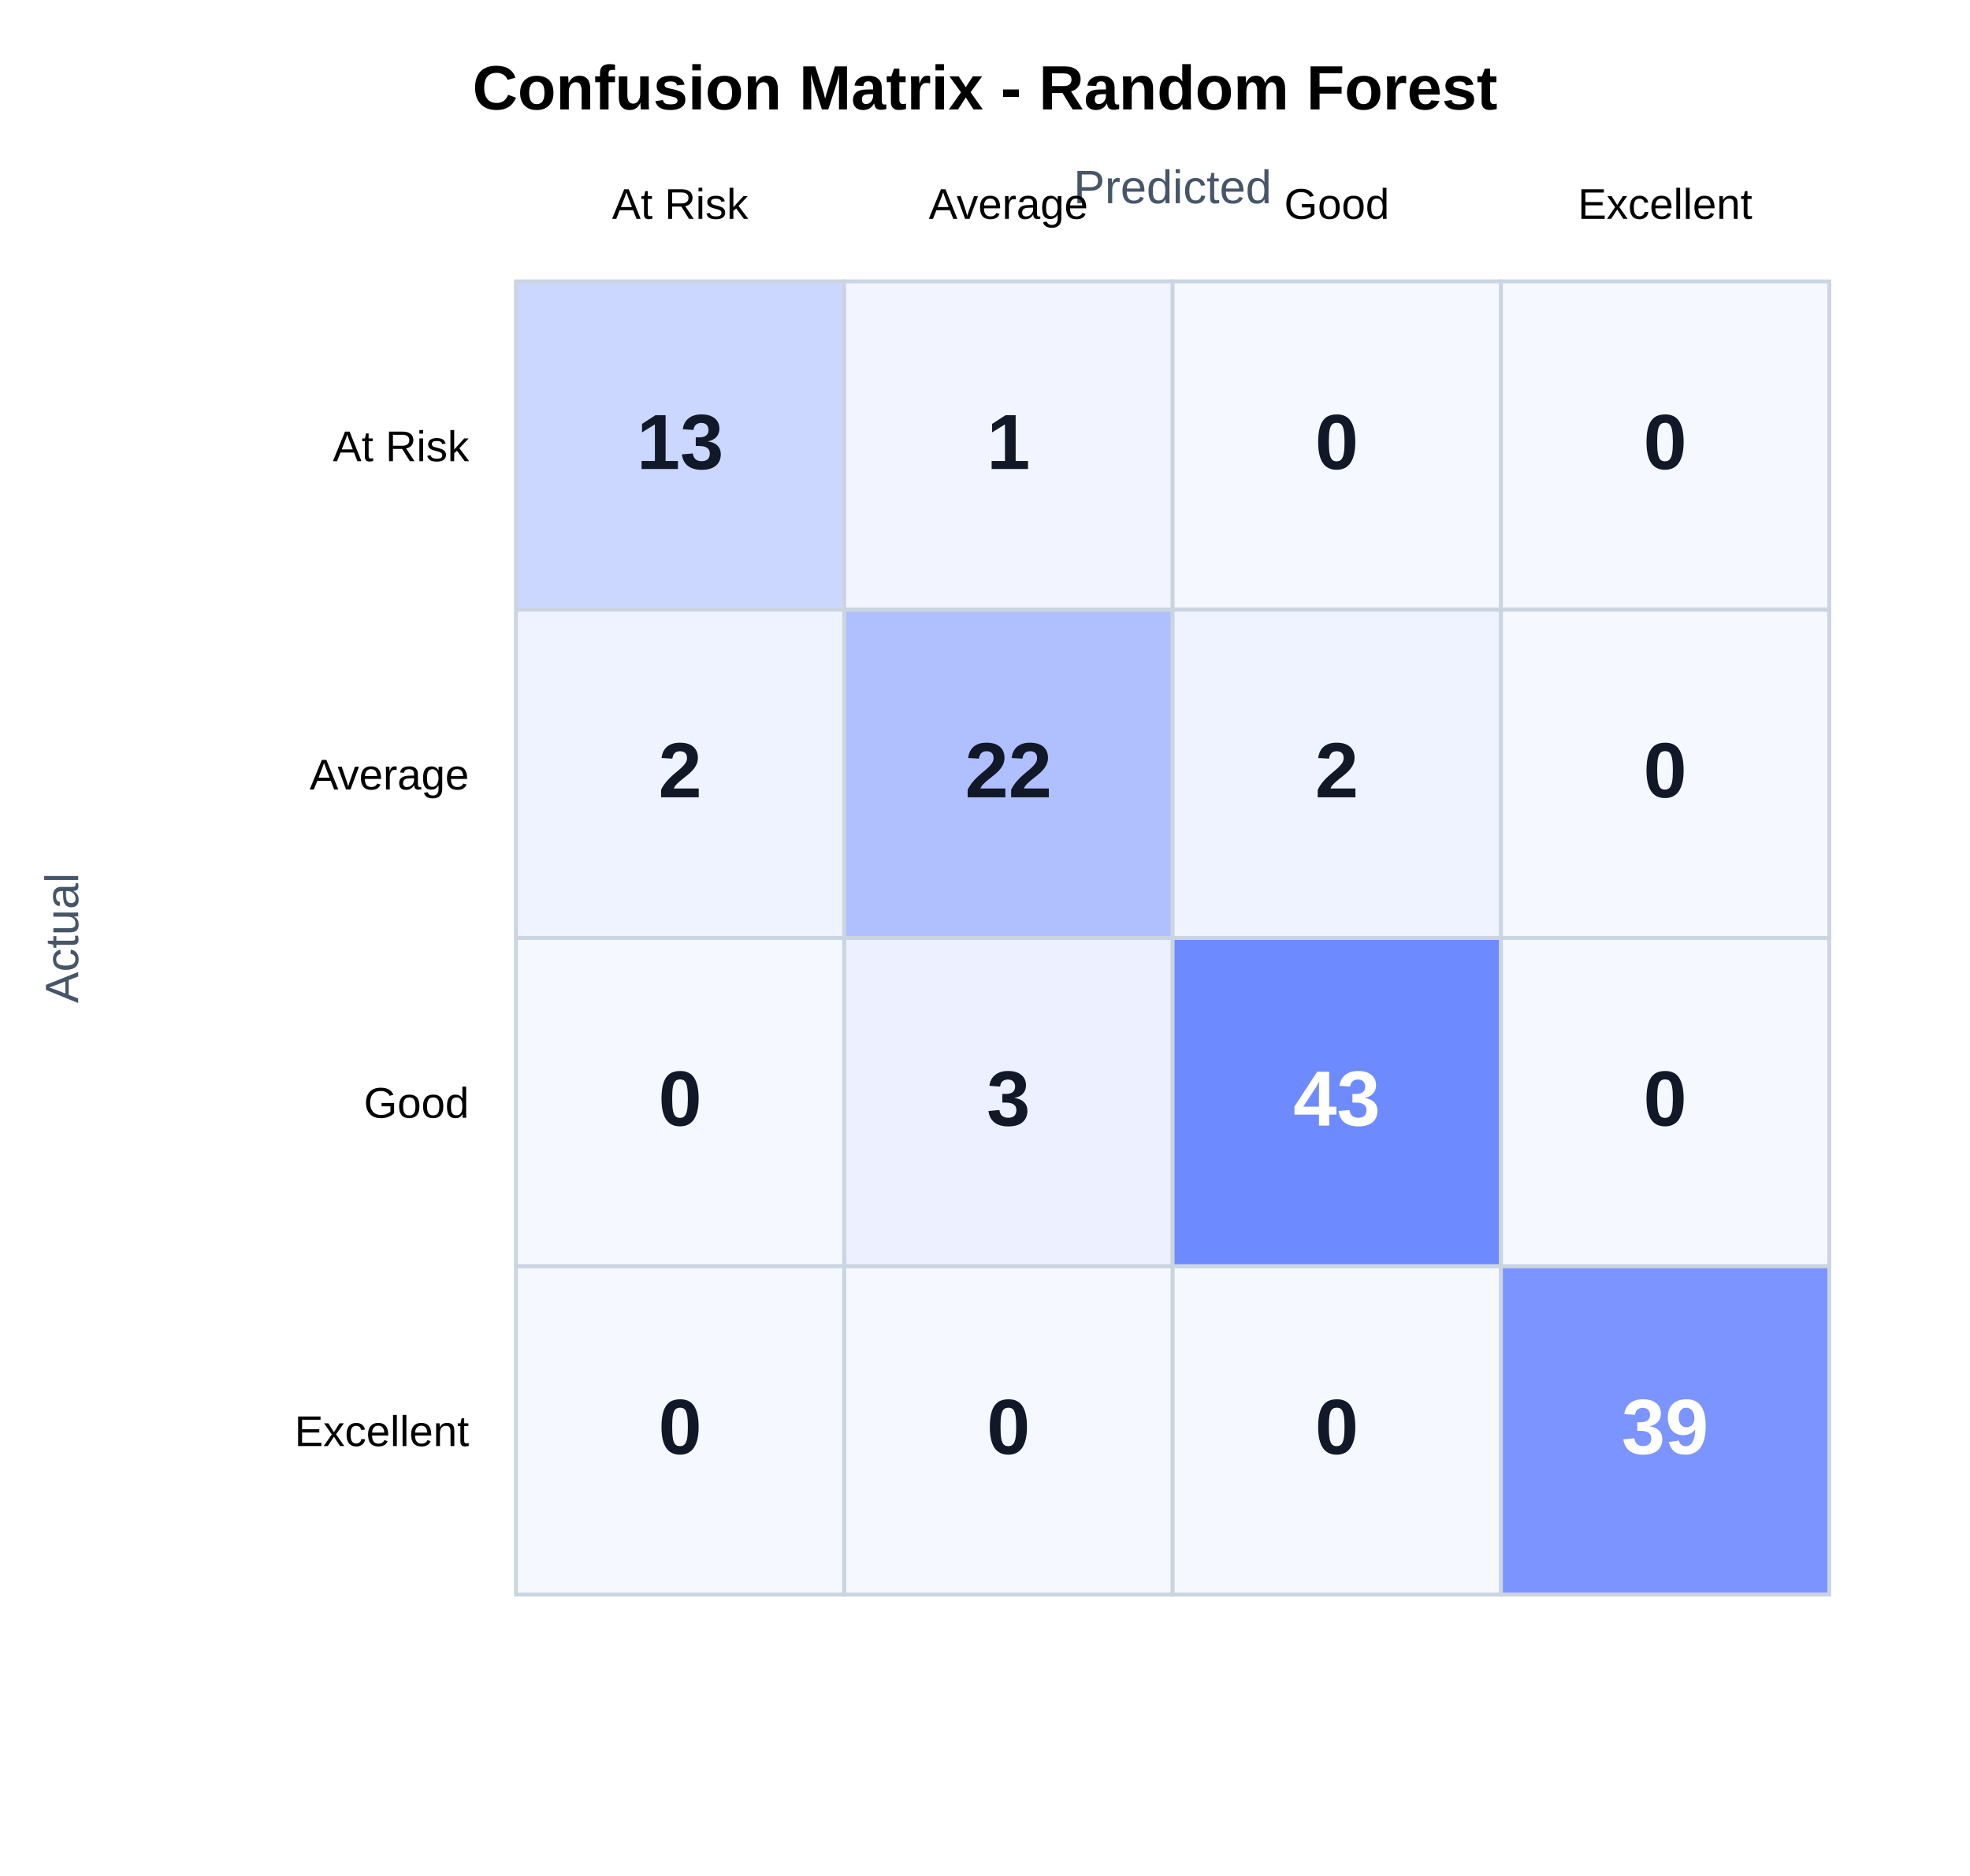
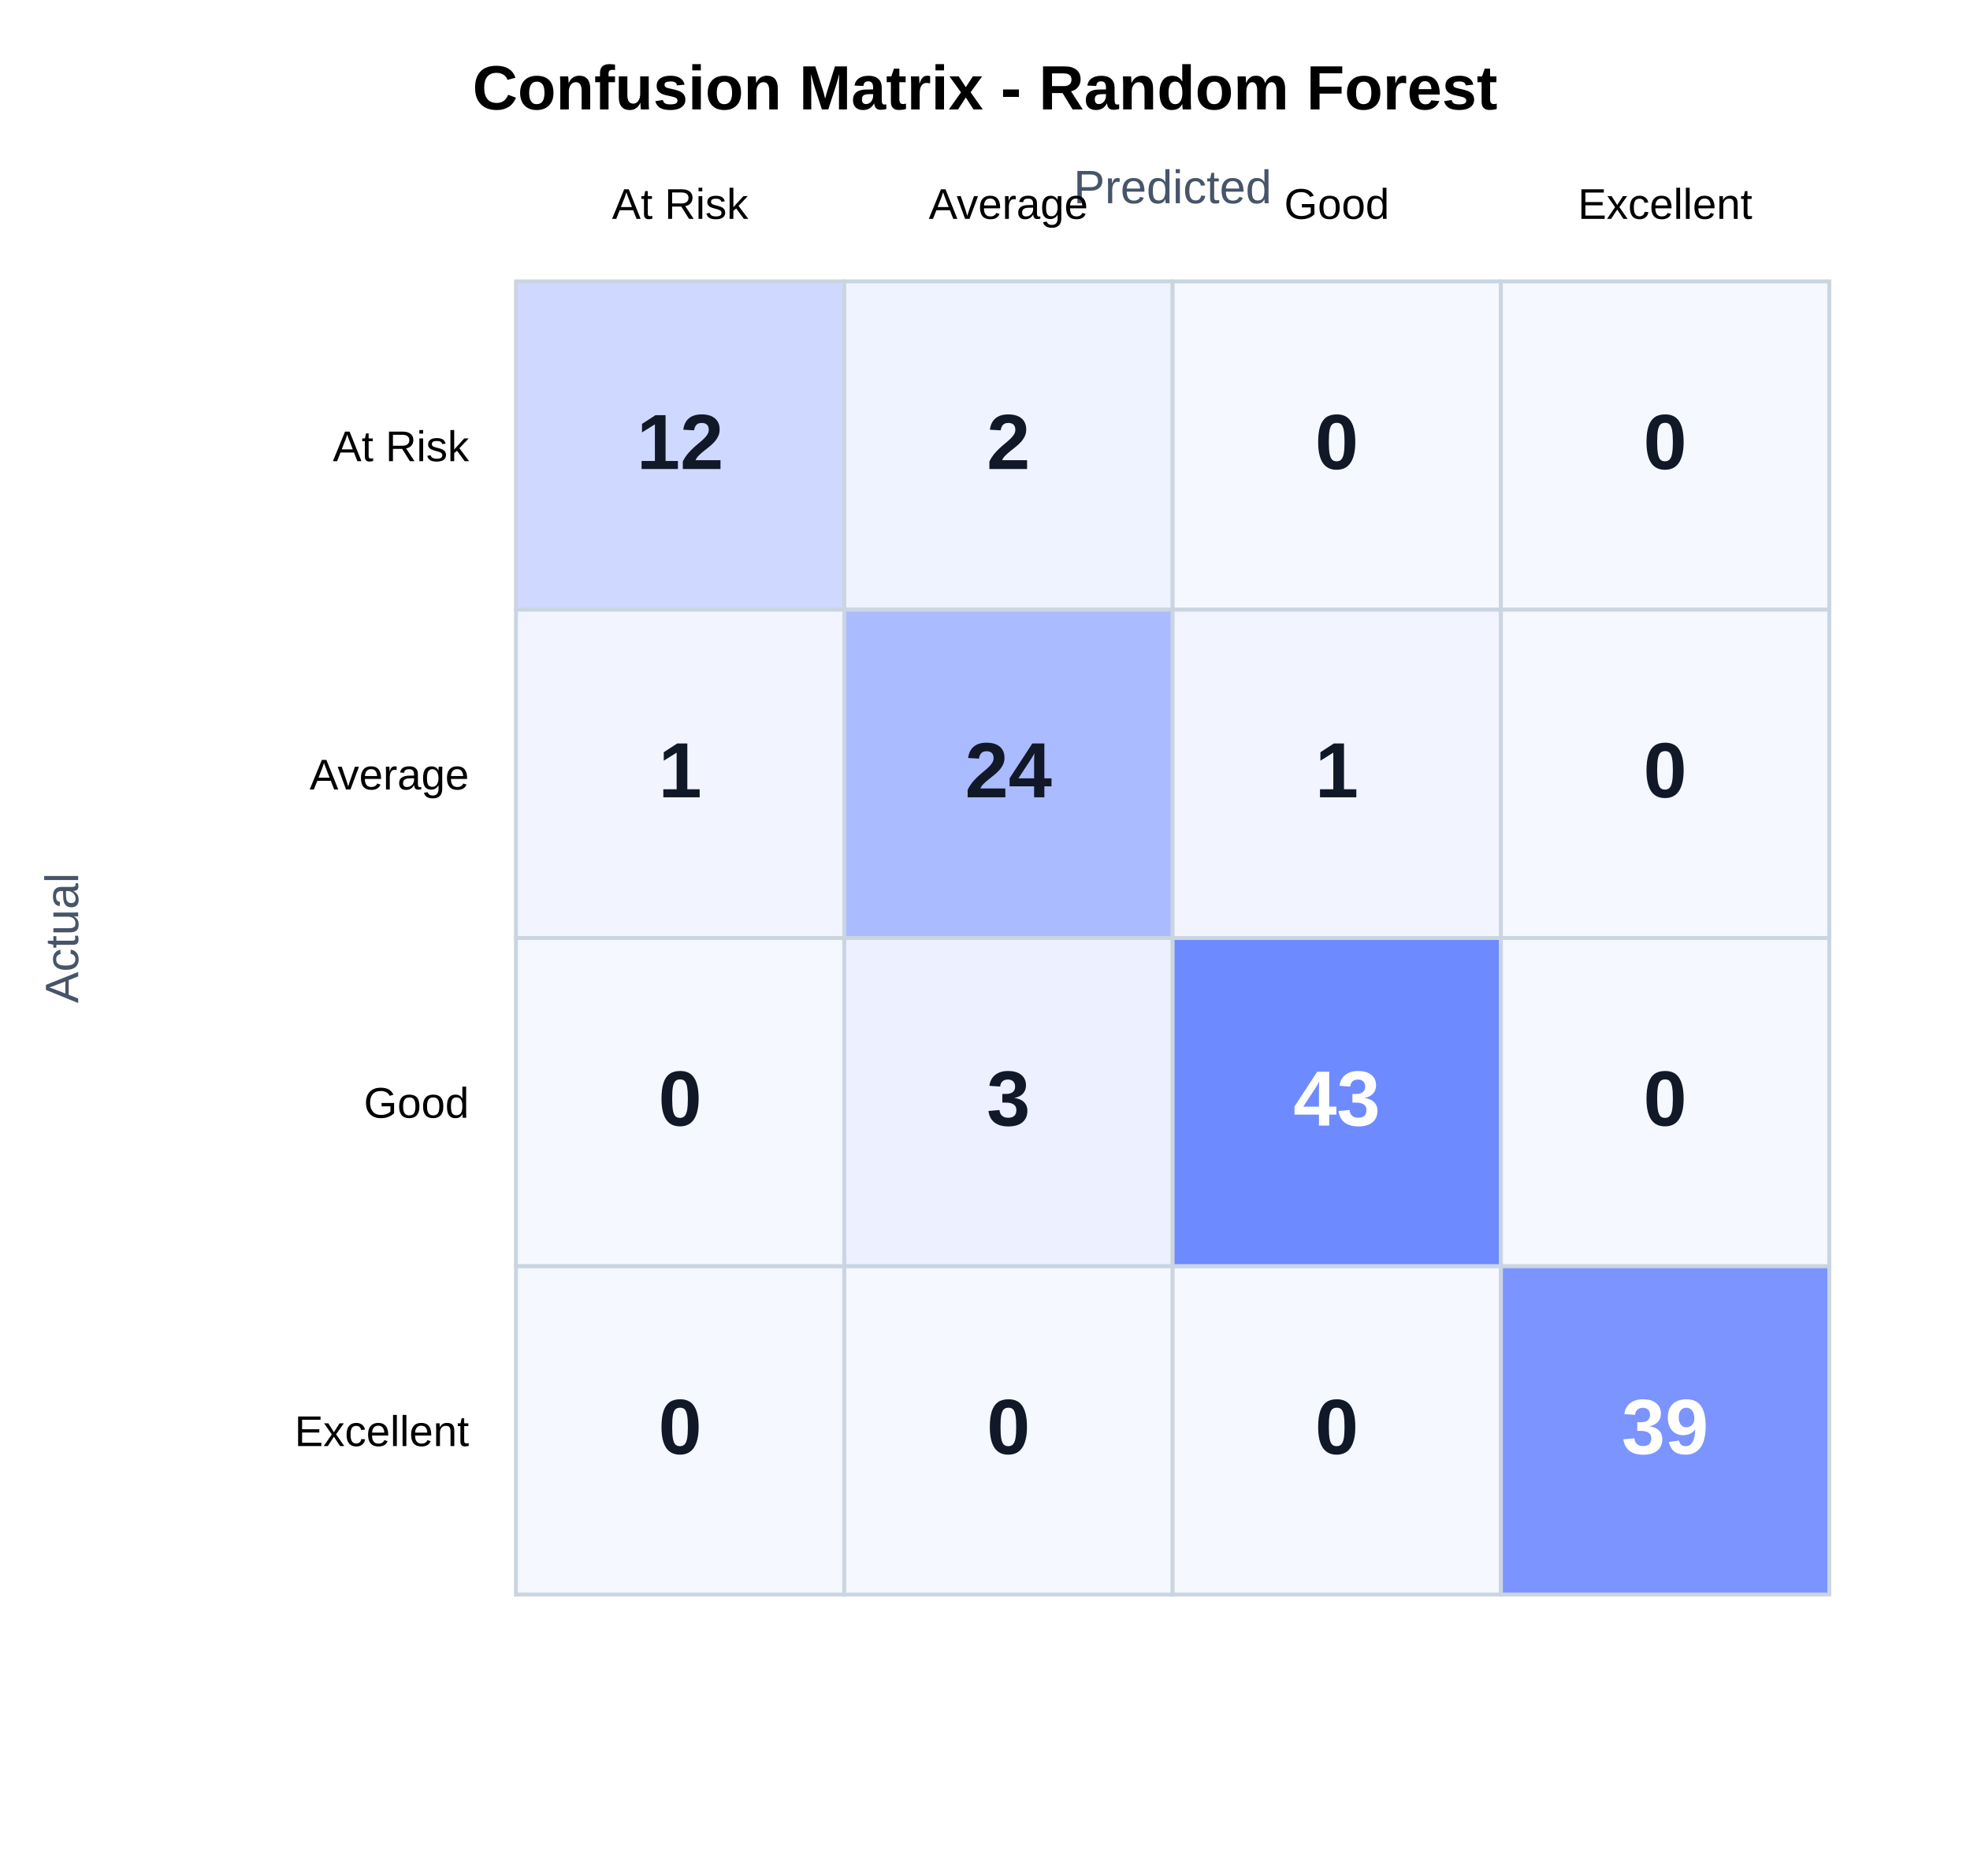
<svg xmlns="http://www.w3.org/2000/svg" width="504" height="480" viewBox="0 0 504 480">
  <rect width="100%" height="100%" fill="#ffffff" />
  <text x="252" y="28" text-anchor="middle" font-family="Segoe UI, Arial" font-size="16" font-weight="600">Confusion Matrix - Random Forest</text>
  <text x="300" y="52" text-anchor="middle" font-family="Segoe UI, Arial" font-size="12" fill="#475569">Predicted</text>
  <text x="20" y="240" text-anchor="middle" font-family="Segoe UI, Arial" font-size="12" fill="#475569" transform="rotate(-90 20 240)">Actual</text>
  <text x="174" y="56" text-anchor="middle" font-family="Segoe UI, Arial" font-size="11">At Risk</text>
  <text x="258" y="56" text-anchor="middle" font-family="Segoe UI, Arial" font-size="11">Average</text>
  <text x="342" y="56" text-anchor="middle" font-family="Segoe UI, Arial" font-size="11">Good</text>
  <text x="426" y="56" text-anchor="middle" font-family="Segoe UI, Arial" font-size="11">Excellent</text>
  <text x="120" y="118" text-anchor="end" font-family="Segoe UI, Arial" font-size="11">At Risk</text>
  <text x="120" y="202" text-anchor="end" font-family="Segoe UI, Arial" font-size="11">Average</text>
  <text x="120" y="286" text-anchor="end" font-family="Segoe UI, Arial" font-size="11">Good</text>
  <text x="120" y="370" text-anchor="end" font-family="Segoe UI, Arial" font-size="11">Excellent</text>
-   <rect x="132" y="72" width="84" height="84" fill="rgb(204,215,255)" stroke="#cbd5e1" />
-   <text x="174" y="120" text-anchor="middle" font-family="Segoe UI, Arial" font-size="20" font-weight="600" fill="#111827">13</text>
-   <rect x="216" y="72" width="84" height="84" fill="rgb(242,245,255)" stroke="#cbd5e1" />
-   <text x="258" y="120" text-anchor="middle" font-family="Segoe UI, Arial" font-size="20" font-weight="600" fill="#111827">1</text>
+   <rect x="132" y="72" width="84" height="84" fill="rgb(207,217,255)" stroke="#cbd5e1" />
+   <text x="174" y="120" text-anchor="middle" font-family="Segoe UI, Arial" font-size="20" font-weight="600" fill="#111827">12</text>
+   <rect x="216" y="72" width="84" height="84" fill="rgb(239,243,255)" stroke="#cbd5e1" />
+   <text x="258" y="120" text-anchor="middle" font-family="Segoe UI, Arial" font-size="20" font-weight="600" fill="#111827">2</text>
  <rect x="300" y="72" width="84" height="84" fill="rgb(245,248,255)" stroke="#cbd5e1" />
  <text x="342" y="120" text-anchor="middle" font-family="Segoe UI, Arial" font-size="20" font-weight="600" fill="#111827">0</text>
  <rect x="384" y="72" width="84" height="84" fill="rgb(245,248,255)" stroke="#cbd5e1" />
  <text x="426" y="120" text-anchor="middle" font-family="Segoe UI, Arial" font-size="20" font-weight="600" fill="#111827">0</text>
-   <rect x="132" y="156" width="84" height="84" fill="rgb(239,243,255)" stroke="#cbd5e1" />
-   <text x="174" y="204" text-anchor="middle" font-family="Segoe UI, Arial" font-size="20" font-weight="600" fill="#111827">2</text>
-   <rect x="216" y="156" width="84" height="84" fill="rgb(176,192,255)" stroke="#cbd5e1" />
-   <text x="258" y="204" text-anchor="middle" font-family="Segoe UI, Arial" font-size="20" font-weight="600" fill="#111827">22</text>
-   <rect x="300" y="156" width="84" height="84" fill="rgb(239,243,255)" stroke="#cbd5e1" />
-   <text x="342" y="204" text-anchor="middle" font-family="Segoe UI, Arial" font-size="20" font-weight="600" fill="#111827">2</text>
+   <rect x="132" y="156" width="84" height="84" fill="rgb(242,245,255)" stroke="#cbd5e1" />
+   <text x="174" y="204" text-anchor="middle" font-family="Segoe UI, Arial" font-size="20" font-weight="600" fill="#111827">1</text>
+   <rect x="216" y="156" width="84" height="84" fill="rgb(170,187,255)" stroke="#cbd5e1" />
+   <text x="258" y="204" text-anchor="middle" font-family="Segoe UI, Arial" font-size="20" font-weight="600" fill="#111827">24</text>
+   <rect x="300" y="156" width="84" height="84" fill="rgb(242,245,255)" stroke="#cbd5e1" />
+   <text x="342" y="204" text-anchor="middle" font-family="Segoe UI, Arial" font-size="20" font-weight="600" fill="#111827">1</text>
  <rect x="384" y="156" width="84" height="84" fill="rgb(245,248,255)" stroke="#cbd5e1" />
  <text x="426" y="204" text-anchor="middle" font-family="Segoe UI, Arial" font-size="20" font-weight="600" fill="#111827">0</text>
  <rect x="132" y="240" width="84" height="84" fill="rgb(245,248,255)" stroke="#cbd5e1" />
  <text x="174" y="288" text-anchor="middle" font-family="Segoe UI, Arial" font-size="20" font-weight="600" fill="#111827">0</text>
  <rect x="216" y="240" width="84" height="84" fill="rgb(236,240,255)" stroke="#cbd5e1" />
  <text x="258" y="288" text-anchor="middle" font-family="Segoe UI, Arial" font-size="20" font-weight="600" fill="#111827">3</text>
  <rect x="300" y="240" width="84" height="84" fill="rgb(110,138,255)" stroke="#cbd5e1" />
  <text x="342" y="288" text-anchor="middle" font-family="Segoe UI, Arial" font-size="20" font-weight="600" fill="#ffffff">43</text>
  <rect x="384" y="240" width="84" height="84" fill="rgb(245,248,255)" stroke="#cbd5e1" />
  <text x="426" y="288" text-anchor="middle" font-family="Segoe UI, Arial" font-size="20" font-weight="600" fill="#111827">0</text>
  <rect x="132" y="324" width="84" height="84" fill="rgb(245,248,255)" stroke="#cbd5e1" />
  <text x="174" y="372" text-anchor="middle" font-family="Segoe UI, Arial" font-size="20" font-weight="600" fill="#111827">0</text>
  <rect x="216" y="324" width="84" height="84" fill="rgb(245,248,255)" stroke="#cbd5e1" />
  <text x="258" y="372" text-anchor="middle" font-family="Segoe UI, Arial" font-size="20" font-weight="600" fill="#111827">0</text>
  <rect x="300" y="324" width="84" height="84" fill="rgb(245,248,255)" stroke="#cbd5e1" />
  <text x="342" y="372" text-anchor="middle" font-family="Segoe UI, Arial" font-size="20" font-weight="600" fill="#111827">0</text>
  <rect x="384" y="324" width="84" height="84" fill="rgb(123,148,255)" stroke="#cbd5e1" />
  <text x="426" y="372" text-anchor="middle" font-family="Segoe UI, Arial" font-size="20" font-weight="600" fill="#ffffff">39</text>
</svg>
